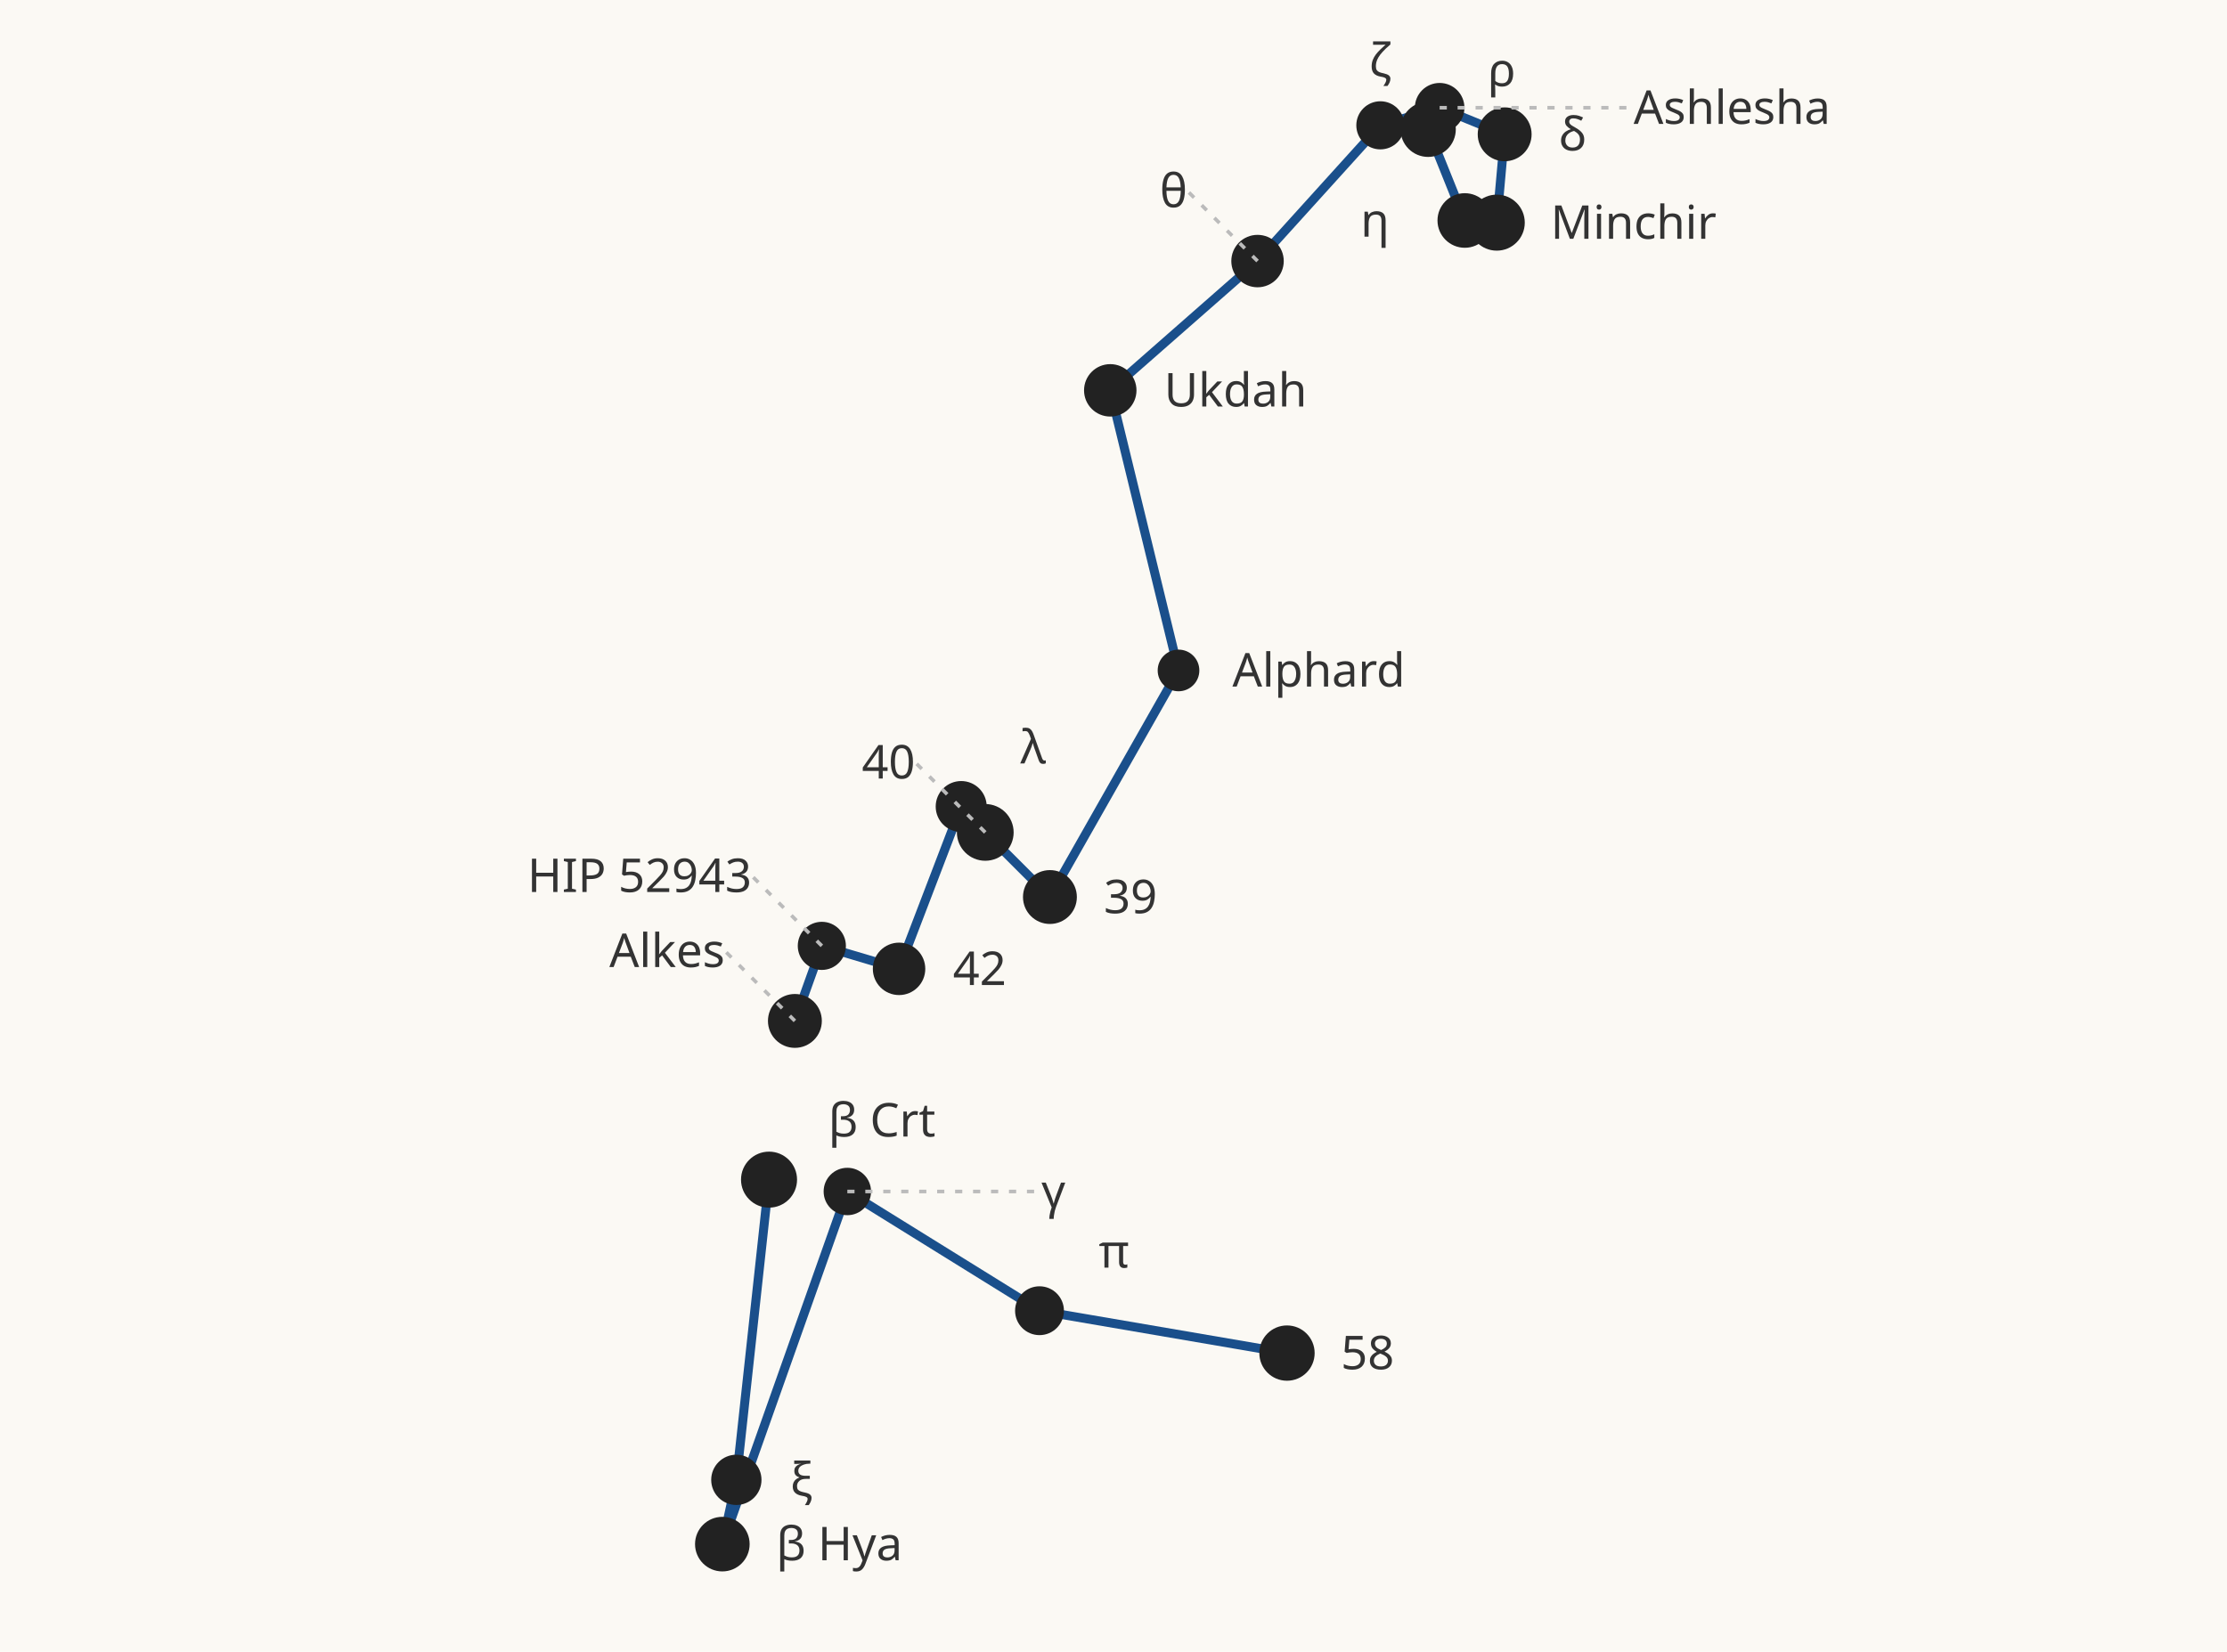
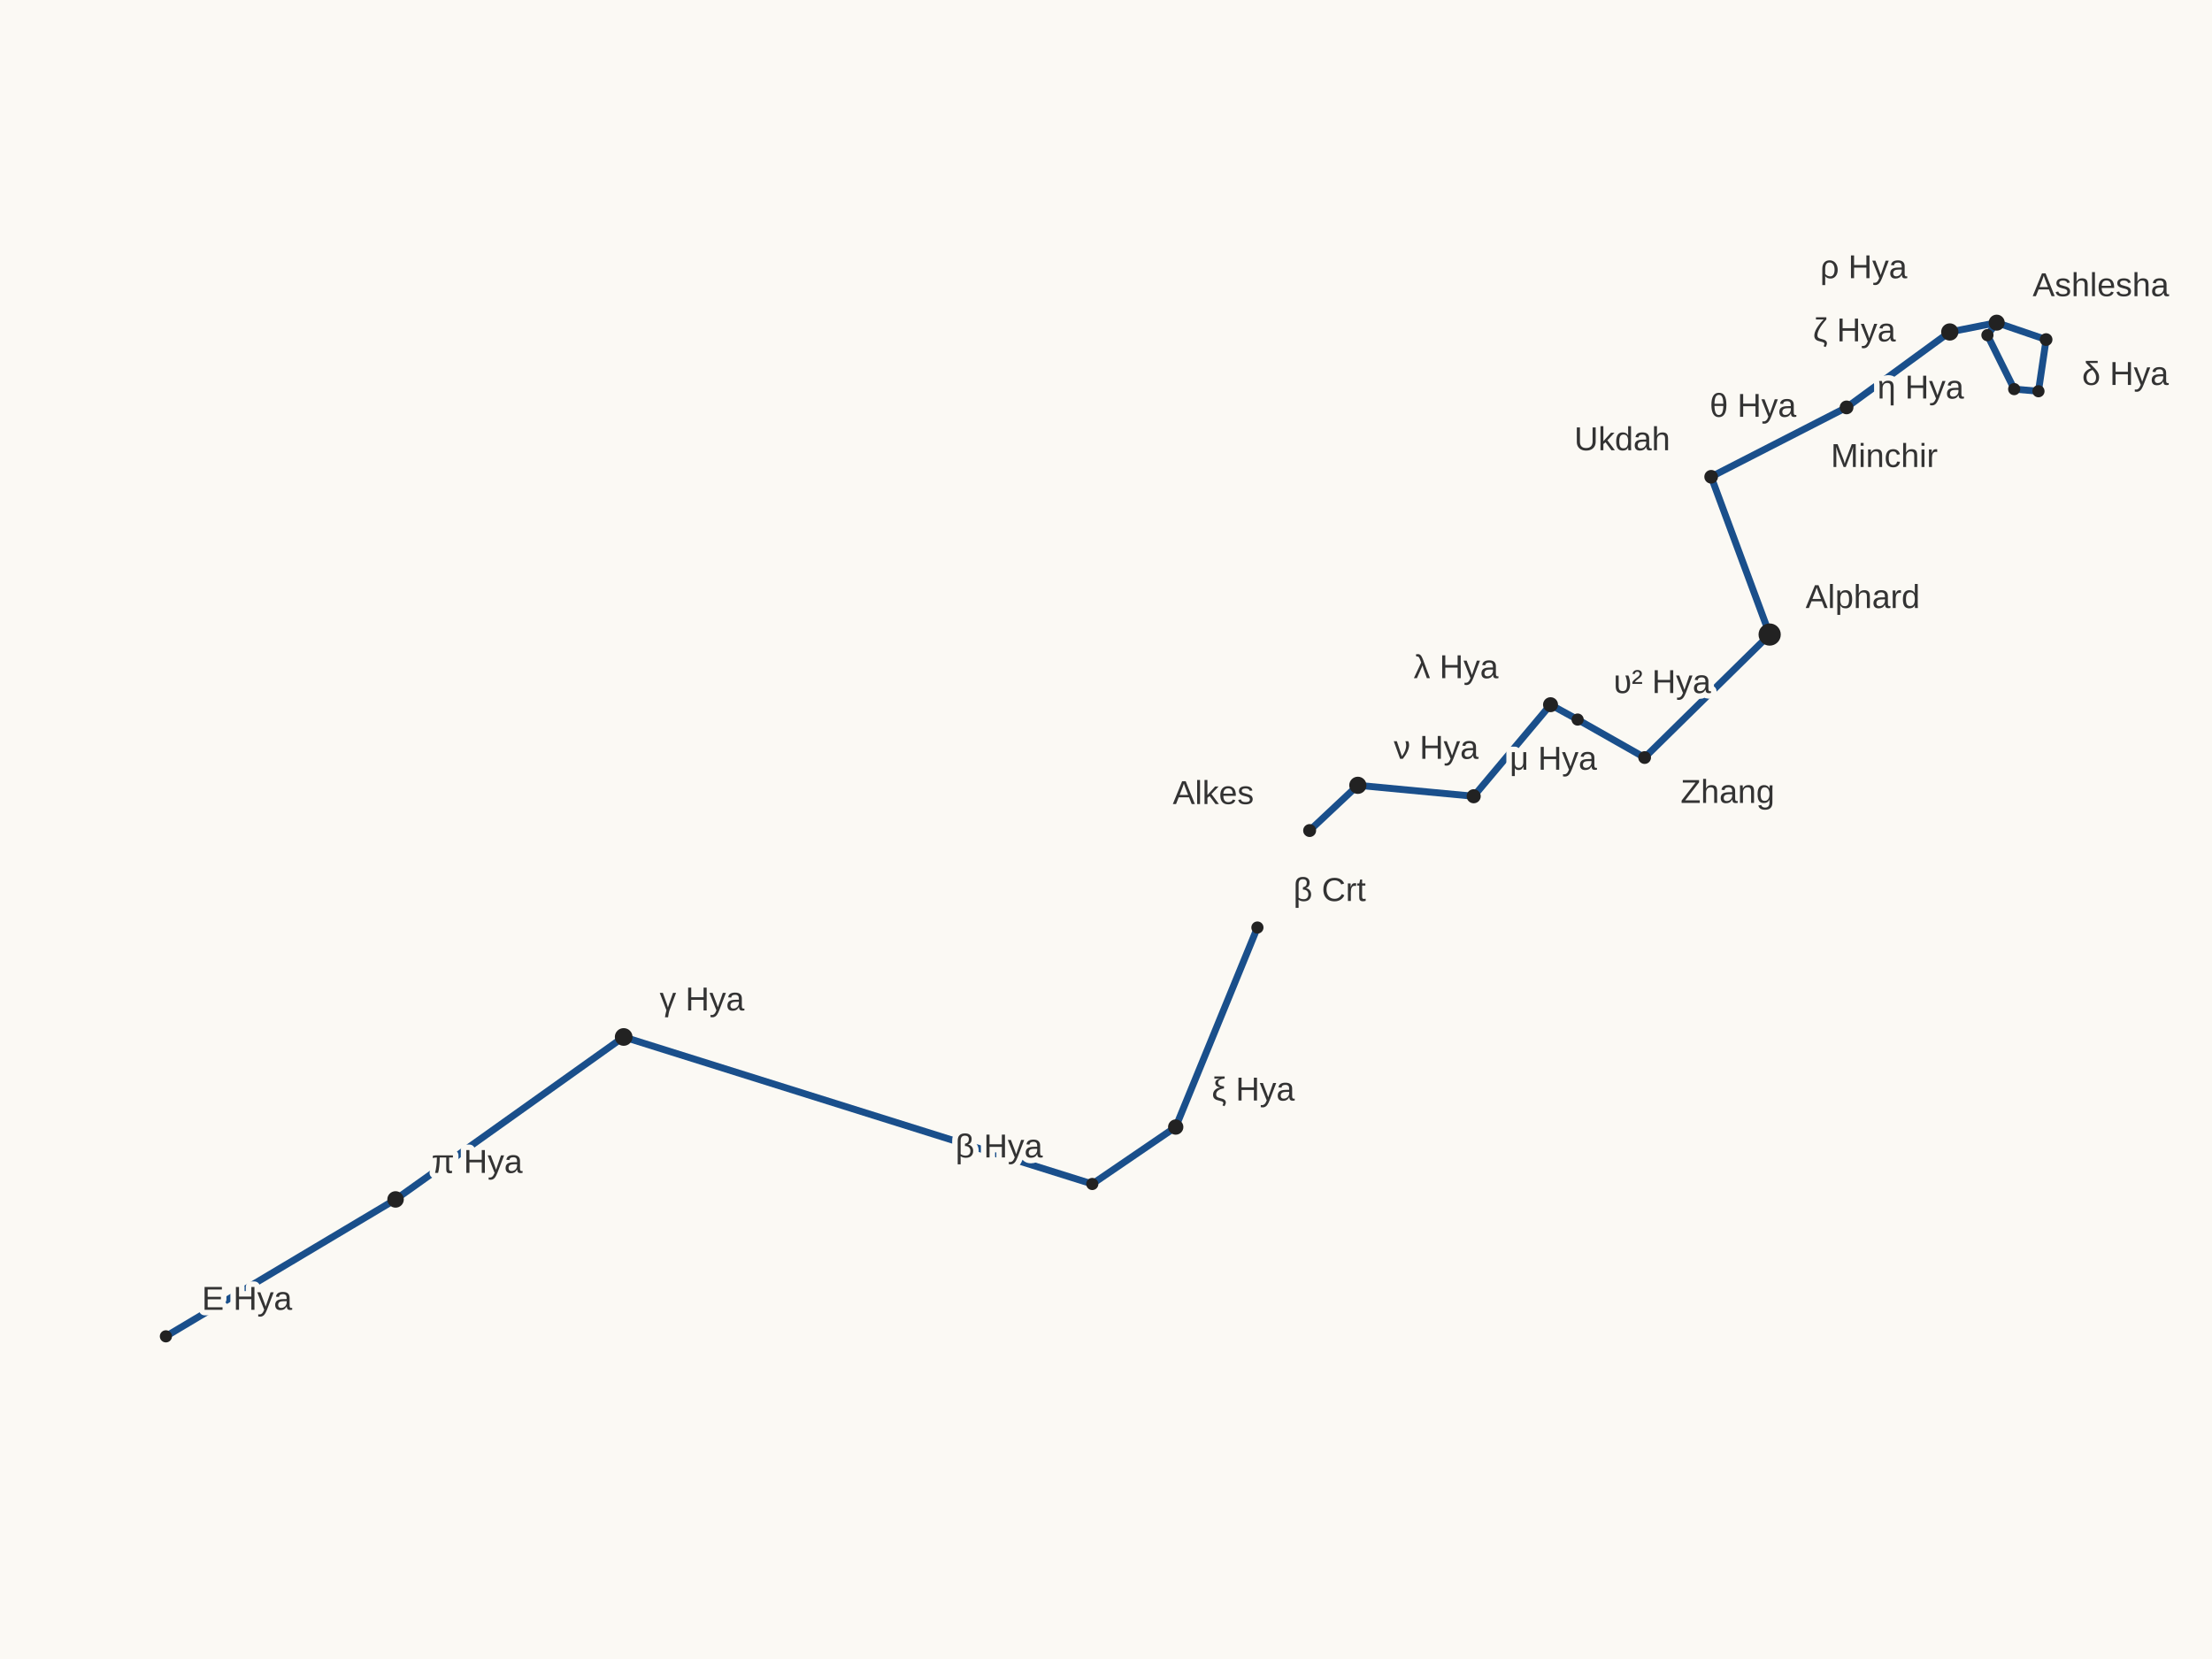
- <svg xmlns="http://www.w3.org/2000/svg" viewBox="0 0 620 460" width="620" height="460" role="img" aria-label="Figure de la constellation Hydre">
-   <rect width="620" height="460" fill="#fbf9f4" />
-   <line x1="400.8" y1="30.0" x2="397.6" y2="36.0" stroke="#1a4f8b" stroke-width="2.5" stroke-linecap="round" />
-   <line x1="397.6" y1="36.0" x2="407.8" y2="61.4" stroke="#1a4f8b" stroke-width="2.5" stroke-linecap="round" />
-   <line x1="407.8" y1="61.4" x2="416.7" y2="62.0" stroke="#1a4f8b" stroke-width="2.5" stroke-linecap="round" />
-   <line x1="416.7" y1="62.0" x2="418.9" y2="37.4" stroke="#1a4f8b" stroke-width="2.5" stroke-linecap="round" />
-   <line x1="418.9" y1="37.4" x2="400.8" y2="30.0" stroke="#1a4f8b" stroke-width="2.5" stroke-linecap="round" />
-   <line x1="400.8" y1="30.0" x2="384.3" y2="34.9" stroke="#1a4f8b" stroke-width="2.5" stroke-linecap="round" />
-   <line x1="384.3" y1="34.9" x2="350.1" y2="72.7" stroke="#1a4f8b" stroke-width="2.5" stroke-linecap="round" />
-   <line x1="350.1" y1="72.7" x2="309.1" y2="108.7" stroke="#1a4f8b" stroke-width="2.5" stroke-linecap="round" />
-   <line x1="309.1" y1="108.7" x2="328.1" y2="186.7" stroke="#1a4f8b" stroke-width="2.5" stroke-linecap="round" />
-   <line x1="328.1" y1="186.7" x2="292.3" y2="249.8" stroke="#1a4f8b" stroke-width="2.5" stroke-linecap="round" />
-   <line x1="292.3" y1="249.8" x2="274.3" y2="231.8" stroke="#1a4f8b" stroke-width="2.5" stroke-linecap="round" />
-   <line x1="274.3" y1="231.8" x2="267.6" y2="224.6" stroke="#1a4f8b" stroke-width="2.5" stroke-linecap="round" />
-   <line x1="267.6" y1="224.6" x2="250.3" y2="269.8" stroke="#1a4f8b" stroke-width="2.5" stroke-linecap="round" />
-   <line x1="250.3" y1="269.8" x2="228.8" y2="263.4" stroke="#1a4f8b" stroke-width="2.5" stroke-linecap="round" />
-   <line x1="228.8" y1="263.4" x2="221.3" y2="284.3" stroke="#1a4f8b" stroke-width="2.5" stroke-linecap="round" />
-   <line x1="214.1" y1="328.5" x2="205.0" y2="412.1" stroke="#1a4f8b" stroke-width="2.5" stroke-linecap="round" />
-   <line x1="205.0" y1="412.1" x2="201.1" y2="430.0" stroke="#1a4f8b" stroke-width="2.5" stroke-linecap="round" />
-   <line x1="201.1" y1="430.0" x2="235.9" y2="331.8" stroke="#1a4f8b" stroke-width="2.5" stroke-linecap="round" />
-   <line x1="235.9" y1="331.8" x2="289.4" y2="365.0" stroke="#1a4f8b" stroke-width="2.5" stroke-linecap="round" />
-   <line x1="289.4" y1="365.0" x2="358.3" y2="376.8" stroke="#1a4f8b" stroke-width="2.5" stroke-linecap="round" />
-   <circle cx="418.9" cy="37.4" r="7.5" fill="#222" />
-   <circle cx="416.7" cy="62.0" r="7.8" fill="#222" />
-   <circle cx="407.8" cy="61.4" r="7.6" fill="#222" />
-   <circle cx="400.8" cy="30.0" r="6.9" fill="#222" />
-   <circle cx="397.6" cy="36.0" r="7.7" fill="#222" />
-   <circle cx="384.3" cy="34.9" r="6.7" fill="#222" />
-   <circle cx="350.1" cy="72.7" r="7.3" fill="#222" />
-   <circle cx="328.1" cy="186.7" r="5.8" fill="#222" />
-   <circle cx="309.1" cy="108.7" r="7.3" fill="#222" />
-   <circle cx="292.3" cy="249.8" r="7.5" fill="#222" />
-   <circle cx="274.3" cy="231.8" r="7.9" fill="#222" />
-   <circle cx="267.6" cy="224.6" r="7.1" fill="#222" />
-   <circle cx="250.3" cy="269.8" r="7.3" fill="#222" />
-   <circle cx="228.8" cy="263.4" r="6.7" fill="#222" />
-   <circle cx="221.3" cy="284.3" r="7.5" fill="#222" />
-   <circle cx="214.1" cy="328.5" r="7.8" fill="#222" />
-   <circle cx="205.0" cy="412.1" r="7.0" fill="#222" />
-   <circle cx="201.1" cy="430.0" r="7.6" fill="#222" />
-   <circle cx="235.9" cy="331.8" r="6.6" fill="#222" />
-   <circle cx="289.4" cy="365.0" r="6.8" fill="#222" />
-   <circle cx="358.3" cy="376.8" r="7.7" fill="#222" />
-   <text x="386.8" y="65.9" font-family="system-ui,sans-serif" font-size="13" fill="#333" text-anchor="end">η</text>
-   <text x="414.1" y="24.0" font-family="system-ui,sans-serif" font-size="13" fill="#333" text-anchor="start">ρ</text>
-   <text x="384.3" y="21.4" font-family="system-ui,sans-serif" font-size="13" fill="#333" text-anchor="middle">ζ</text>
-   <text x="433.9" y="41.9" font-family="system-ui,sans-serif" font-size="13" fill="#333" text-anchor="start">δ</text>
-   <text x="431.7" y="66.5" font-family="system-ui,sans-serif" font-size="13" fill="#333" text-anchor="start">Minchir</text>
-   <line x1="400.8" y1="30.0" x2="454.8" y2="30.0" stroke="#bbb" stroke-width="1" stroke-dasharray="2,3" />
-   <text x="454.8" y="34.5" font-family="system-ui,sans-serif" font-size="13" fill="#333" text-anchor="start">Ashlesha</text>
-   <text x="265.3" y="274.3" font-family="system-ui,sans-serif" font-size="13" fill="#333" text-anchor="start">42</text>
-   <line x1="350.1" y1="72.7" x2="330.6" y2="53.2" stroke="#bbb" stroke-width="1" stroke-dasharray="2,3" />
-   <text x="330.6" y="57.7" font-family="system-ui,sans-serif" font-size="13" fill="#333" text-anchor="end">θ</text>
-   <line x1="274.3" y1="231.8" x2="254.8" y2="212.3" stroke="#bbb" stroke-width="1" stroke-dasharray="2,3" />
-   <text x="254.8" y="216.8" font-family="system-ui,sans-serif" font-size="13" fill="#333" text-anchor="end">40</text>
-   <text x="284.1" y="212.6" font-family="system-ui,sans-serif" font-size="13" fill="#333" text-anchor="start">λ</text>
-   <line x1="228.8" y1="263.4" x2="209.3" y2="243.9" stroke="#bbb" stroke-width="1" stroke-dasharray="2,3" />
-   <text x="209.3" y="248.4" font-family="system-ui,sans-serif" font-size="13" fill="#333" text-anchor="end">HIP 52943</text>
-   <line x1="221.3" y1="284.3" x2="201.8" y2="264.8" stroke="#bbb" stroke-width="1" stroke-dasharray="2,3" />
-   <text x="201.8" y="269.3" font-family="system-ui,sans-serif" font-size="13" fill="#333" text-anchor="end">Alkes</text>
-   <text x="307.3" y="254.3" font-family="system-ui,sans-serif" font-size="13" fill="#333" text-anchor="start">39</text>
-   <text x="230.6" y="316.5" font-family="system-ui,sans-serif" font-size="13" fill="#333" text-anchor="start">β Crt</text>
-   <line x1="235.9" y1="331.8" x2="289.9" y2="331.8" stroke="#bbb" stroke-width="1" stroke-dasharray="2,3" />
-   <text x="289.9" y="336.3" font-family="system-ui,sans-serif" font-size="13" fill="#333" text-anchor="start">γ</text>
-   <text x="324.1" y="113.2" font-family="system-ui,sans-serif" font-size="13" fill="#333" text-anchor="start">Ukdah</text>
-   <text x="220.0" y="416.6" font-family="system-ui,sans-serif" font-size="13" fill="#333" text-anchor="start">ξ</text>
-   <text x="216.1" y="434.5" font-family="system-ui,sans-serif" font-size="13" fill="#333" text-anchor="start">β Hya</text>
-   <text x="343.1" y="191.2" font-family="system-ui,sans-serif" font-size="13" fill="#333" text-anchor="start">Alphard</text>
-   <text x="305.9" y="353.0" font-family="system-ui,sans-serif" font-size="13" fill="#333" text-anchor="start">π</text>
-   <text x="373.3" y="381.3" font-family="system-ui,sans-serif" font-size="13" fill="#333" text-anchor="start">58</text>
+ <svg xmlns="http://www.w3.org/2000/svg" viewBox="0 0 800 600" width="800" height="600" role="img" aria-label="Figure de Hydre">
+   <rect width="800" height="600" fill="#fbf9f4" />
+   <line x1="722.134" y1="116.696" x2="718.777" y2="121.215" stroke="#1a4f8b" stroke-width="2.5" />
+   <line x1="718.777" y1="121.215" x2="728.457" y2="140.730" stroke="#1a4f8b" stroke-width="2.5" />
+   <line x1="728.457" y1="140.730" x2="737.239" y2="141.494" stroke="#1a4f8b" stroke-width="2.5" />
+   <line x1="737.239" y1="141.494" x2="740.000" y2="122.809" stroke="#1a4f8b" stroke-width="2.5" />
+   <line x1="740.000" y1="122.809" x2="722.134" y2="116.696" stroke="#1a4f8b" stroke-width="2.5" />
+   <line x1="722.134" y1="116.696" x2="705.170" y2="120.061" stroke="#1a4f8b" stroke-width="2.5" />
+   <line x1="705.170" y1="120.061" x2="667.835" y2="147.341" stroke="#1a4f8b" stroke-width="2.5" />
+   <line x1="667.835" y1="147.341" x2="618.863" y2="172.433" stroke="#1a4f8b" stroke-width="2.5" />
+   <line x1="618.863" y1="172.433" x2="640.020" y2="229.494" stroke="#1a4f8b" stroke-width="2.5" />
+   <line x1="640.020" y1="229.494" x2="594.802" y2="273.977" stroke="#1a4f8b" stroke-width="2.5" />
+   <line x1="594.802" y1="273.977" x2="570.567" y2="260.240" stroke="#1a4f8b" stroke-width="2.5" />
+   <line x1="570.567" y1="260.240" x2="560.771" y2="254.866" stroke="#1a4f8b" stroke-width="2.5" />
+   <line x1="560.771" y1="254.866" x2="532.980" y2="287.972" stroke="#1a4f8b" stroke-width="2.5" />
+   <line x1="532.980" y1="287.972" x2="491.080" y2="284.017" stroke="#1a4f8b" stroke-width="2.5" />
+   <line x1="491.080" y1="284.017" x2="473.647" y2="300.376" stroke="#1a4f8b" stroke-width="2.5" />
+   <line x1="454.761" y1="335.453" x2="425.212" y2="407.612" stroke="#1a4f8b" stroke-width="2.5" />
+   <line x1="425.212" y1="407.612" x2="395.035" y2="428.203" stroke="#1a4f8b" stroke-width="2.5" />
+   <line x1="395.035" y1="428.203" x2="225.561" y2="375.034" stroke="#1a4f8b" stroke-width="2.5" />
+   <line x1="225.561" y1="375.034" x2="143.061" y2="433.790" stroke="#1a4f8b" stroke-width="2.5" />
+   <line x1="143.061" y1="433.790" x2="60.000" y2="483.304" stroke="#1a4f8b" stroke-width="2.5" />
+   <circle cx="740.000" cy="122.809" r="2.30" fill="#222" data-star="simbad:1113830" />
+   <circle cx="737.239" cy="141.494" r="2.20" fill="#222" data-star="simbad:1114306" />
+   <circle cx="728.457" cy="140.730" r="2.20" fill="#222" data-star="simbad:1114529" />
+   <circle cx="722.134" cy="116.696" r="2.90" fill="#222" data-star="simbad:1113500" />
+   <circle cx="718.777" cy="121.215" r="2.20" fill="#222" data-star="simbad:1113873" />
+   <circle cx="705.170" cy="120.061" r="3.12" fill="#222" data-star="simbad:1136978" />
+   <circle cx="667.835" cy="147.341" r="2.49" fill="#222" data-star="simbad:1619085" />
+   <circle cx="640.020" cy="229.494" r="4.02" fill="#222" data-star="simbad:1634852" />
+   <circle cx="618.863" cy="172.433" r="2.47" fill="#222" data-star="simbad:1646438" />
+   <circle cx="594.802" cy="273.977" r="2.31" fill="#222" data-star="simbad:1662457" />
+   <circle cx="570.567" cy="260.240" r="2.20" fill="#222" data-star="simbad:1679482" />
+   <circle cx="560.771" cy="254.866" r="2.71" fill="#222" data-star="simbad:1701229" />
+   <circle cx="532.980" cy="287.972" r="2.55" fill="#222" data-star="simbad:1720797" />
+   <circle cx="491.080" cy="284.017" r="3.11" fill="#222" data-star="simbad:1759124" />
+   <circle cx="473.647" cy="300.376" r="2.34" fill="#222" data-star="simbad:1776854" />
+   <circle cx="454.761" cy="335.453" r="2.20" fill="#222" data-star="simbad:1795734" />
+   <circle cx="425.212" cy="407.612" r="2.77" fill="#222" data-star="simbad:1836217" />
+   <circle cx="395.035" cy="428.203" r="2.20" fill="#222" data-star="simbad:1875429" />
+   <circle cx="225.561" cy="375.034" r="3.20" fill="#222" data-star="simbad:2141636" />
+   <circle cx="143.061" cy="433.790" r="2.98" fill="#222" data-star="simbad:2244833" />
+   <circle cx="60.000" cy="483.304" r="2.20" fill="#222" data-star="simbad:2310201" />
+   <text x="735.13" y="103.70" dominant-baseline="middle" font-family="Arial,sans-serif" font-size="12" fill="#333" paint-order="stroke" stroke="#fbf9f4" stroke-width="4" stroke-linejoin="round">Ashlesha</text>
+   <text x="662.14" y="165.49" dominant-baseline="middle" font-family="Arial,sans-serif" font-size="12" fill="#333" paint-order="stroke" stroke="#fbf9f4" stroke-width="4" stroke-linejoin="round">Minchir</text>
+   <text x="653.02" y="216.49" dominant-baseline="middle" font-family="Arial,sans-serif" font-size="12" fill="#333" paint-order="stroke" stroke="#fbf9f4" stroke-width="4" stroke-linejoin="round">Alphard</text>
+   <text x="583.57" y="247.24" dominant-baseline="middle" font-family="Arial,sans-serif" font-size="12" fill="#333" paint-order="stroke" stroke="#fbf9f4" stroke-width="4" stroke-linejoin="round">υ² Hya</text>
+   <text x="753.00" y="135.81" dominant-baseline="middle" font-family="Arial,sans-serif" font-size="12" fill="#333" paint-order="stroke" stroke="#fbf9f4" stroke-width="4" stroke-linejoin="round">δ Hya</text>
+   <text x="678.96" y="140.73" dominant-baseline="middle" font-family="Arial,sans-serif" font-size="12" fill="#333" paint-order="stroke" stroke="#fbf9f4" stroke-width="4" stroke-linejoin="round">η Hya</text>
+   <text x="658.28" y="97.21" dominant-baseline="middle" font-family="Arial,sans-serif" font-size="12" fill="#333" paint-order="stroke" stroke="#fbf9f4" stroke-width="4" stroke-linejoin="round">ρ Hya</text>
+   <text x="655.67" y="120.06" dominant-baseline="middle" font-family="Arial,sans-serif" font-size="12" fill="#333" paint-order="stroke" stroke="#fbf9f4" stroke-width="4" stroke-linejoin="round">ζ Hya</text>
+   <text x="618.33" y="147.34" dominant-baseline="middle" font-family="Arial,sans-serif" font-size="12" fill="#333" paint-order="stroke" stroke="#fbf9f4" stroke-width="4" stroke-linejoin="round">θ Hya</text>
+   <text x="569.36" y="159.43" dominant-baseline="middle" font-family="Arial,sans-serif" font-size="12" fill="#333" paint-order="stroke" stroke="#fbf9f4" stroke-width="4" stroke-linejoin="round">Ukdah</text>
+   <text x="607.80" y="286.98" dominant-baseline="middle" font-family="Arial,sans-serif" font-size="12" fill="#333" paint-order="stroke" stroke="#fbf9f4" stroke-width="4" stroke-linejoin="round">Zhang</text>
+   <text x="511.27" y="241.87" dominant-baseline="middle" font-family="Arial,sans-serif" font-size="12" fill="#333" paint-order="stroke" stroke="#fbf9f4" stroke-width="4" stroke-linejoin="round">λ Hya</text>
+   <text x="545.98" y="274.97" dominant-baseline="middle" font-family="Arial,sans-serif" font-size="12" fill="#333" paint-order="stroke" stroke="#fbf9f4" stroke-width="4" stroke-linejoin="round">μ Hya</text>
+   <text x="504.08" y="271.02" dominant-baseline="middle" font-family="Arial,sans-serif" font-size="12" fill="#333" paint-order="stroke" stroke="#fbf9f4" stroke-width="4" stroke-linejoin="round">ν Hya</text>
+   <text x="424.15" y="287.38" dominant-baseline="middle" font-family="Arial,sans-serif" font-size="12" fill="#333" paint-order="stroke" stroke="#fbf9f4" stroke-width="4" stroke-linejoin="round">Alkes</text>
+   <text x="467.76" y="322.45" dominant-baseline="middle" font-family="Arial,sans-serif" font-size="12" fill="#333" paint-order="stroke" stroke="#fbf9f4" stroke-width="4" stroke-linejoin="round">β Crt</text>
+   <text x="438.21" y="394.61" dominant-baseline="middle" font-family="Arial,sans-serif" font-size="12" fill="#333" paint-order="stroke" stroke="#fbf9f4" stroke-width="4" stroke-linejoin="round">ξ Hya</text>
+   <text x="345.54" y="415.20" dominant-baseline="middle" font-family="Arial,sans-serif" font-size="12" fill="#333" paint-order="stroke" stroke="#fbf9f4" stroke-width="4" stroke-linejoin="round">β Hya</text>
+   <text x="238.56" y="362.03" dominant-baseline="middle" font-family="Arial,sans-serif" font-size="12" fill="#333" paint-order="stroke" stroke="#fbf9f4" stroke-width="4" stroke-linejoin="round">γ Hya</text>
+   <text x="156.06" y="420.79" dominant-baseline="middle" font-family="Arial,sans-serif" font-size="12" fill="#333" paint-order="stroke" stroke="#fbf9f4" stroke-width="4" stroke-linejoin="round">π Hya</text>
+   <text x="73.00" y="470.30" dominant-baseline="middle" font-family="Arial,sans-serif" font-size="12" fill="#333" paint-order="stroke" stroke="#fbf9f4" stroke-width="4" stroke-linejoin="round">E Hya</text>
</svg>
